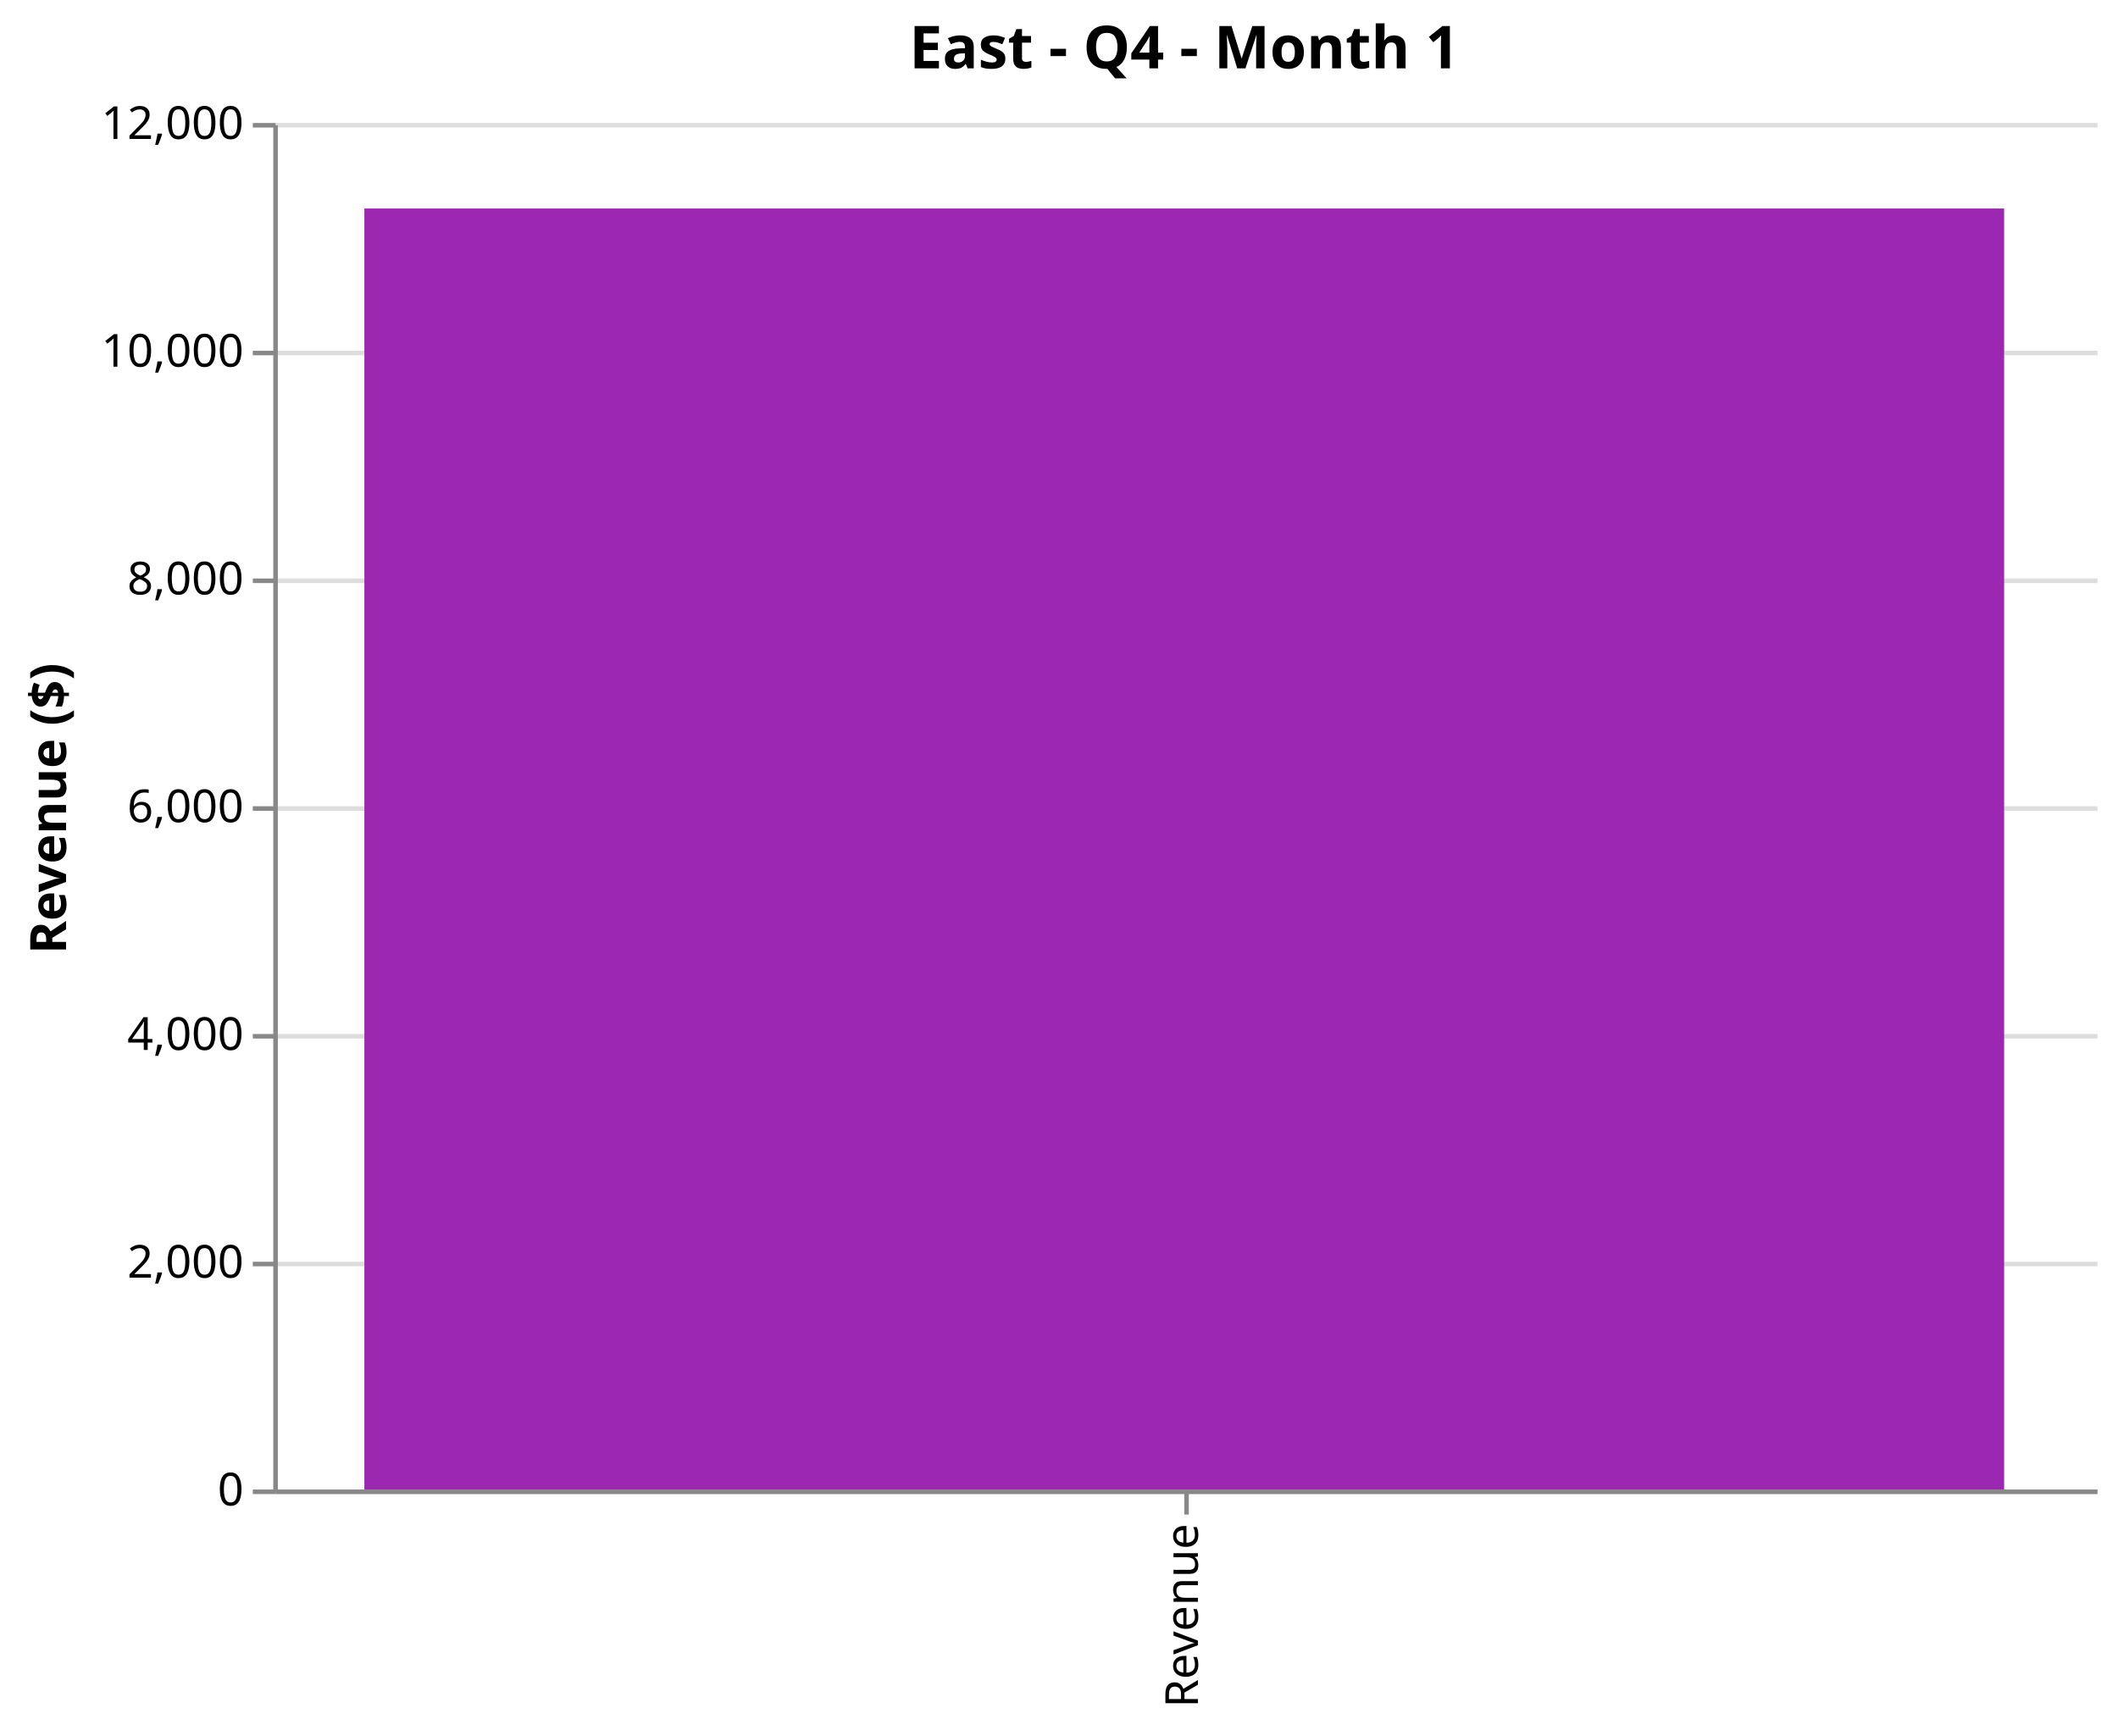
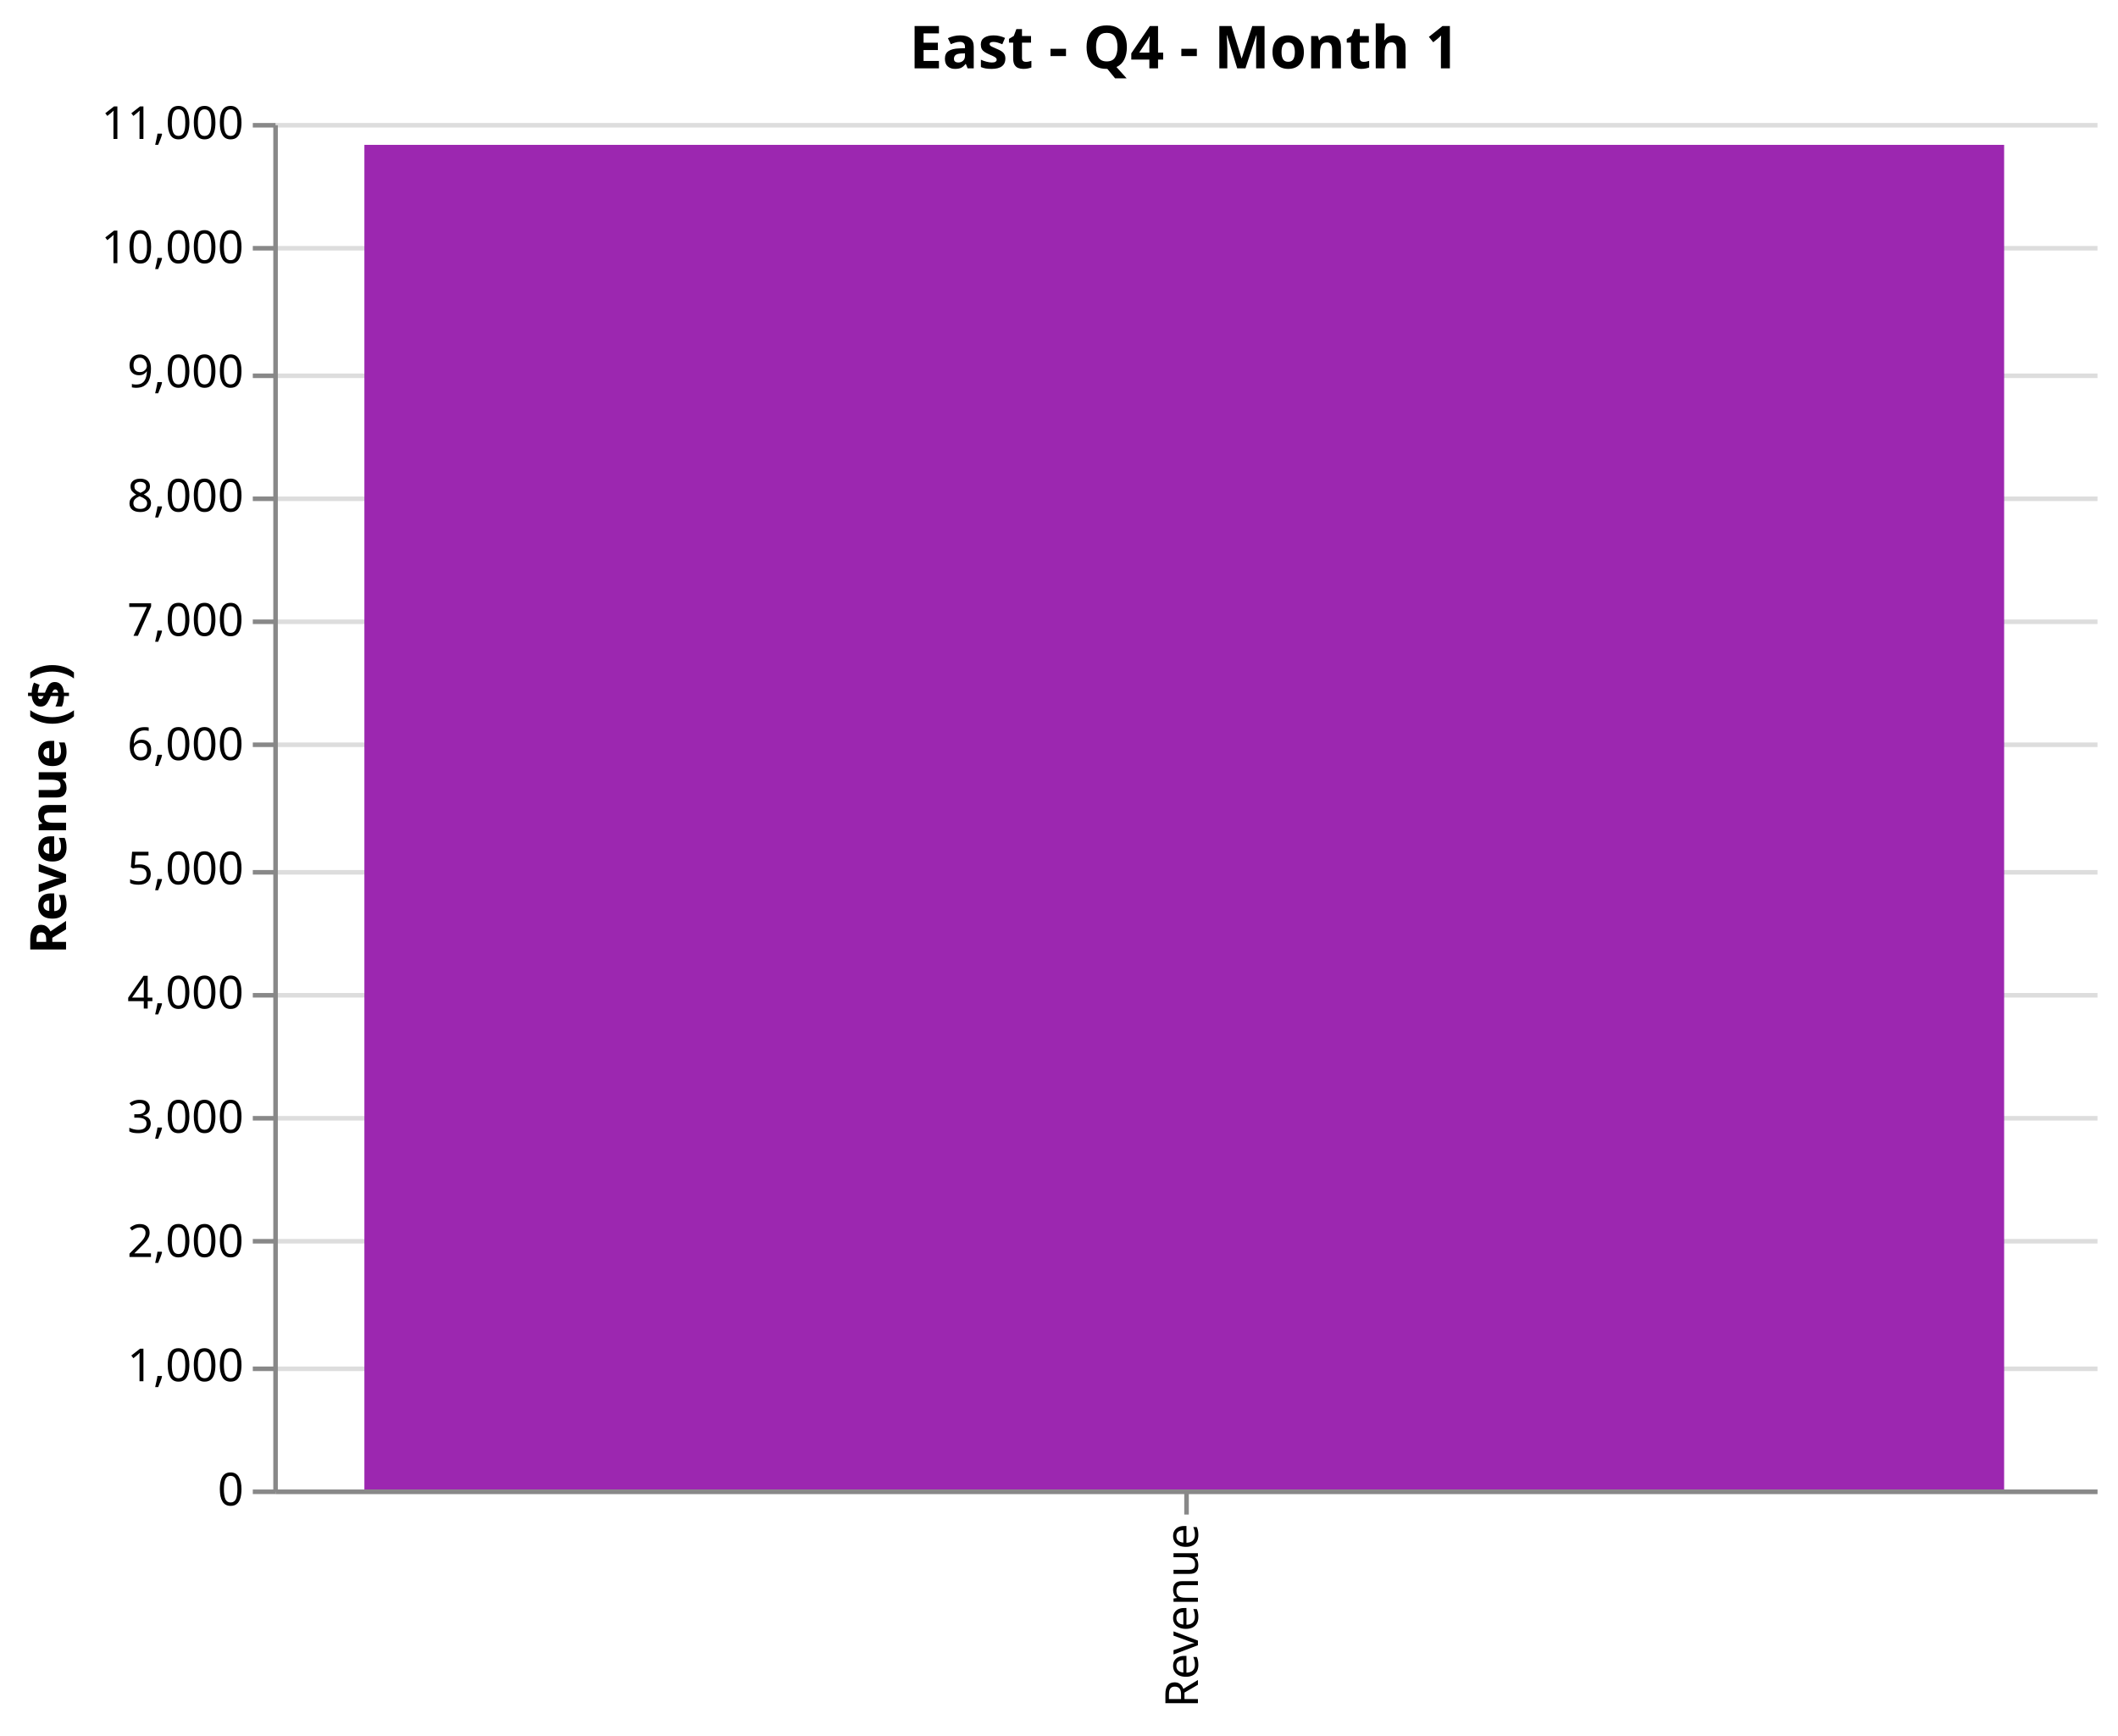
<svg xmlns="http://www.w3.org/2000/svg" class="marks" width="465" height="381" viewBox="0 0 465 381" version="1.1">
  <g transform="translate(60,27)">
    <g class="mark-group role-frame root">
      <g transform="translate(0,0)">
        <path class="background" d="M0,0h400v300h-400Z" style="fill: none;" />
        <g>
          <g class="mark-group role-axis">
            <g transform="translate(0.5,0.5)">
              <path class="background" d="M0,0h0v0h0Z" style="pointer-events: none; fill: none;" />
              <g>
                <g class="mark-rule role-axis-grid" style="pointer-events: none;">
                  <line transform="translate(0,300)" x2="400" y2="0" style="fill: none; stroke: #ddd; stroke-width: 1; opacity: 1;" />
-                   <line transform="translate(0,250)" x2="400" y2="0" style="fill: none; stroke: #ddd; stroke-width: 1; opacity: 1;" />
-                   <line transform="translate(0,200)" x2="400" y2="0" style="fill: none; stroke: #ddd; stroke-width: 1; opacity: 1;" />
-                   <line transform="translate(0,150)" x2="400" y2="0" style="fill: none; stroke: #ddd; stroke-width: 1; opacity: 1;" />
-                   <line transform="translate(0,100)" x2="400" y2="0" style="fill: none; stroke: #ddd; stroke-width: 1; opacity: 1;" />
-                   <line transform="translate(0,50)" x2="400" y2="0" style="fill: none; stroke: #ddd; stroke-width: 1; opacity: 1;" />
+                   <line transform="translate(0,273)" x2="400" y2="0" style="fill: none; stroke: #ddd; stroke-width: 1; opacity: 1;" />
+                   <line transform="translate(0,245)" x2="400" y2="0" style="fill: none; stroke: #ddd; stroke-width: 1; opacity: 1;" />
+                   <line transform="translate(0,218)" x2="400" y2="0" style="fill: none; stroke: #ddd; stroke-width: 1; opacity: 1;" />
+                   <line transform="translate(0,191)" x2="400" y2="0" style="fill: none; stroke: #ddd; stroke-width: 1; opacity: 1;" />
+                   <line transform="translate(0,164)" x2="400" y2="0" style="fill: none; stroke: #ddd; stroke-width: 1; opacity: 1;" />
+                   <line transform="translate(0,136)" x2="400" y2="0" style="fill: none; stroke: #ddd; stroke-width: 1; opacity: 1;" />
+                   <line transform="translate(0,109)" x2="400" y2="0" style="fill: none; stroke: #ddd; stroke-width: 1; opacity: 1;" />
+                   <line transform="translate(0,82)" x2="400" y2="0" style="fill: none; stroke: #ddd; stroke-width: 1; opacity: 1;" />
+                   <line transform="translate(0,55)" x2="400" y2="0" style="fill: none; stroke: #ddd; stroke-width: 1; opacity: 1;" />
+                   <line transform="translate(0,27)" x2="400" y2="0" style="fill: none; stroke: #ddd; stroke-width: 1; opacity: 1;" />
                  <line transform="translate(0,0)" x2="400" y2="0" style="fill: none; stroke: #ddd; stroke-width: 1; opacity: 1;" />
                </g>
              </g>
            </g>
          </g>
          <g class="mark-rect role-mark marks">
-             <path d="M20,18.775h360v281.225h-360Z" style="fill: #9C27B0;" />
+             <path d="M20,4.8h360v295.2h-360Z" style="fill: #9C27B0;" />
          </g>
          <g class="mark-group role-title">
            <g transform="translate(200,-22)">
              <path class="background" d="M0,0h0v0h0Z" style="pointer-events: none; fill: none;" />
              <g>
                <g class="mark-text role-title-text" style="pointer-events: none;">
                  <text text-anchor="middle" transform="translate(0,10)" style="font-family: sans-serif; font-size: 13px; font-weight: bold; fill: #000; opacity: 1;">East - Q4 - Month 1</text>
                </g>
              </g>
            </g>
          </g>
          <g class="mark-group role-axis">
            <g transform="translate(0.5,300.5)">
              <path class="background" d="M0,0h0v0h0Z" style="pointer-events: none; fill: none;" />
              <g>
                <g class="mark-rule role-axis-tick" style="pointer-events: none;">
                  <line transform="translate(200,0)" x2="0" y2="5" style="fill: none; stroke: #888; stroke-width: 1; opacity: 1;" />
                </g>
                <g class="mark-text role-axis-label" style="pointer-events: none;">
                  <text text-anchor="end" transform="translate(199.5,7) rotate(270) translate(0,3)" style="font-family: sans-serif; font-size: 10px; fill: #000; opacity: 1;">Revenue</text>
                </g>
                <g class="mark-rule role-axis-domain" style="pointer-events: none;">
                  <line transform="translate(0,0)" x2="400" y2="0" style="fill: none; stroke: #888; stroke-width: 1; opacity: 1;" />
                </g>
              </g>
            </g>
          </g>
          <g class="mark-group role-axis">
            <g transform="translate(0.5,0.5)">
              <path class="background" d="M0,0h0v0h0Z" style="pointer-events: none; fill: none;" />
              <g>
                <g class="mark-rule role-axis-tick" style="pointer-events: none;">
                  <line transform="translate(0,300)" x2="-5" y2="0" style="fill: none; stroke: #888; stroke-width: 1; opacity: 1;" />
-                   <line transform="translate(0,250)" x2="-5" y2="0" style="fill: none; stroke: #888; stroke-width: 1; opacity: 1;" />
-                   <line transform="translate(0,200)" x2="-5" y2="0" style="fill: none; stroke: #888; stroke-width: 1; opacity: 1;" />
-                   <line transform="translate(0,150)" x2="-5" y2="0" style="fill: none; stroke: #888; stroke-width: 1; opacity: 1;" />
-                   <line transform="translate(0,100)" x2="-5" y2="0" style="fill: none; stroke: #888; stroke-width: 1; opacity: 1;" />
-                   <line transform="translate(0,50)" x2="-5" y2="0" style="fill: none; stroke: #888; stroke-width: 1; opacity: 1;" />
+                   <line transform="translate(0,273)" x2="-5" y2="0" style="fill: none; stroke: #888; stroke-width: 1; opacity: 1;" />
+                   <line transform="translate(0,245)" x2="-5" y2="0" style="fill: none; stroke: #888; stroke-width: 1; opacity: 1;" />
+                   <line transform="translate(0,218)" x2="-5" y2="0" style="fill: none; stroke: #888; stroke-width: 1; opacity: 1;" />
+                   <line transform="translate(0,191)" x2="-5" y2="0" style="fill: none; stroke: #888; stroke-width: 1; opacity: 1;" />
+                   <line transform="translate(0,164)" x2="-5" y2="0" style="fill: none; stroke: #888; stroke-width: 1; opacity: 1;" />
+                   <line transform="translate(0,136)" x2="-5" y2="0" style="fill: none; stroke: #888; stroke-width: 1; opacity: 1;" />
+                   <line transform="translate(0,109)" x2="-5" y2="0" style="fill: none; stroke: #888; stroke-width: 1; opacity: 1;" />
+                   <line transform="translate(0,82)" x2="-5" y2="0" style="fill: none; stroke: #888; stroke-width: 1; opacity: 1;" />
+                   <line transform="translate(0,55)" x2="-5" y2="0" style="fill: none; stroke: #888; stroke-width: 1; opacity: 1;" />
+                   <line transform="translate(0,27)" x2="-5" y2="0" style="fill: none; stroke: #888; stroke-width: 1; opacity: 1;" />
                  <line transform="translate(0,0)" x2="-5" y2="0" style="fill: none; stroke: #888; stroke-width: 1; opacity: 1;" />
                </g>
                <g class="mark-text role-axis-label" style="pointer-events: none;">
                  <text text-anchor="end" transform="translate(-7,303)" style="font-family: sans-serif; font-size: 10px; fill: #000; opacity: 1;">0</text>
-                   <text text-anchor="end" transform="translate(-7,253)" style="font-family: sans-serif; font-size: 10px; fill: #000; opacity: 1;">2,000</text>
-                   <text text-anchor="end" transform="translate(-7,203)" style="font-family: sans-serif; font-size: 10px; fill: #000; opacity: 1;">4,000</text>
-                   <text text-anchor="end" transform="translate(-7,153)" style="font-family: sans-serif; font-size: 10px; fill: #000; opacity: 1;">6,000</text>
-                   <text text-anchor="end" transform="translate(-7,103)" style="font-family: sans-serif; font-size: 10px; fill: #000; opacity: 1;">8,000</text>
-                   <text text-anchor="end" transform="translate(-7,53)" style="font-family: sans-serif; font-size: 10px; fill: #000; opacity: 1;">10,000</text>
-                   <text text-anchor="end" transform="translate(-7,3)" style="font-family: sans-serif; font-size: 10px; fill: #000; opacity: 1;">12,000</text>
+                   <text text-anchor="end" transform="translate(-7,275.7273)" style="font-family: sans-serif; font-size: 10px; fill: #000; opacity: 1;">1,000</text>
+                   <text text-anchor="end" transform="translate(-7,248.4545)" style="font-family: sans-serif; font-size: 10px; fill: #000; opacity: 1;">2,000</text>
+                   <text text-anchor="end" transform="translate(-7,221.1818)" style="font-family: sans-serif; font-size: 10px; fill: #000; opacity: 1;">3,000</text>
+                   <text text-anchor="end" transform="translate(-7,193.9091)" style="font-family: sans-serif; font-size: 10px; fill: #000; opacity: 1;">4,000</text>
+                   <text text-anchor="end" transform="translate(-7,166.6364)" style="font-family: sans-serif; font-size: 10px; fill: #000; opacity: 1;">5,000</text>
+                   <text text-anchor="end" transform="translate(-7,139.3636)" style="font-family: sans-serif; font-size: 10px; fill: #000; opacity: 1;">6,000</text>
+                   <text text-anchor="end" transform="translate(-7,112.0909)" style="font-family: sans-serif; font-size: 10px; fill: #000; opacity: 1;">7,000</text>
+                   <text text-anchor="end" transform="translate(-7,84.81818)" style="font-family: sans-serif; font-size: 10px; fill: #000; opacity: 1;">8,000</text>
+                   <text text-anchor="end" transform="translate(-7,57.54545)" style="font-family: sans-serif; font-size: 10px; fill: #000; opacity: 1;">9,000</text>
+                   <text text-anchor="end" transform="translate(-7,30.27273)" style="font-family: sans-serif; font-size: 10px; fill: #000; opacity: 1;">10,000</text>
+                   <text text-anchor="end" transform="translate(-7,3)" style="font-family: sans-serif; font-size: 10px; fill: #000; opacity: 1;">11,000</text>
                </g>
                <g class="mark-rule role-axis-domain" style="pointer-events: none;">
                  <line transform="translate(0,300)" x2="0" y2="-300" style="fill: none; stroke: #888; stroke-width: 1; opacity: 1;" />
                </g>
                <g class="mark-text role-axis-title" style="pointer-events: none;">
                  <text text-anchor="middle" transform="translate(-44,150) rotate(-90) translate(0,-2)" style="font-family: sans-serif; font-size: 11px; font-weight: bold; fill: #000; opacity: 1;">Revenue ($)</text>
                </g>
              </g>
            </g>
          </g>
        </g>
      </g>
    </g>
  </g>
</svg>
